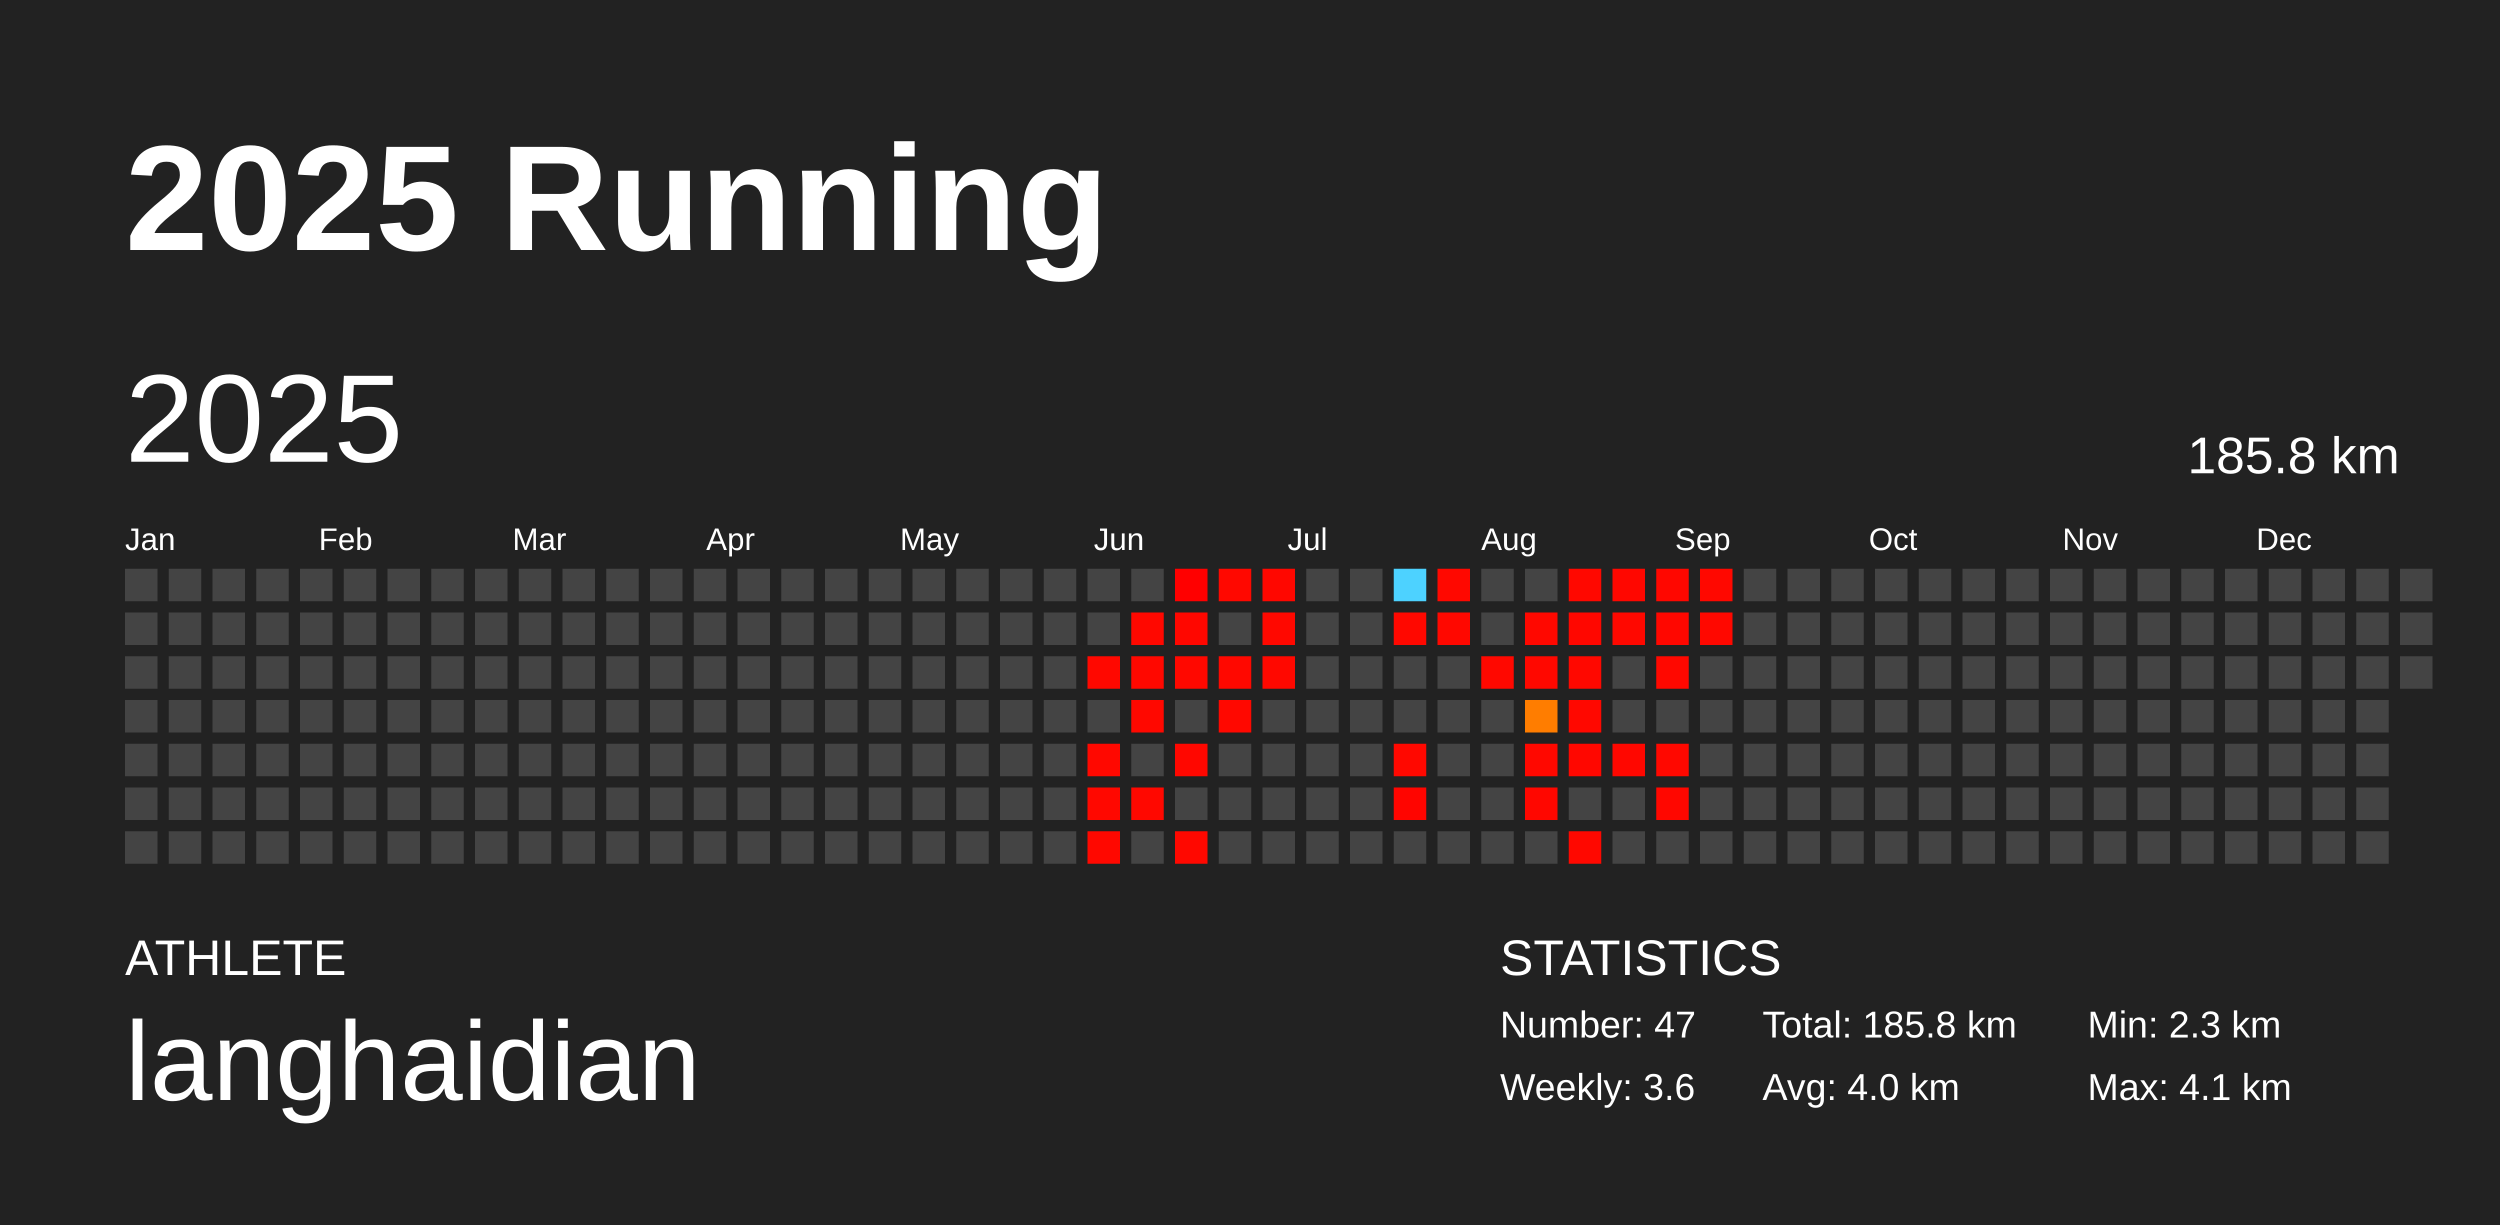
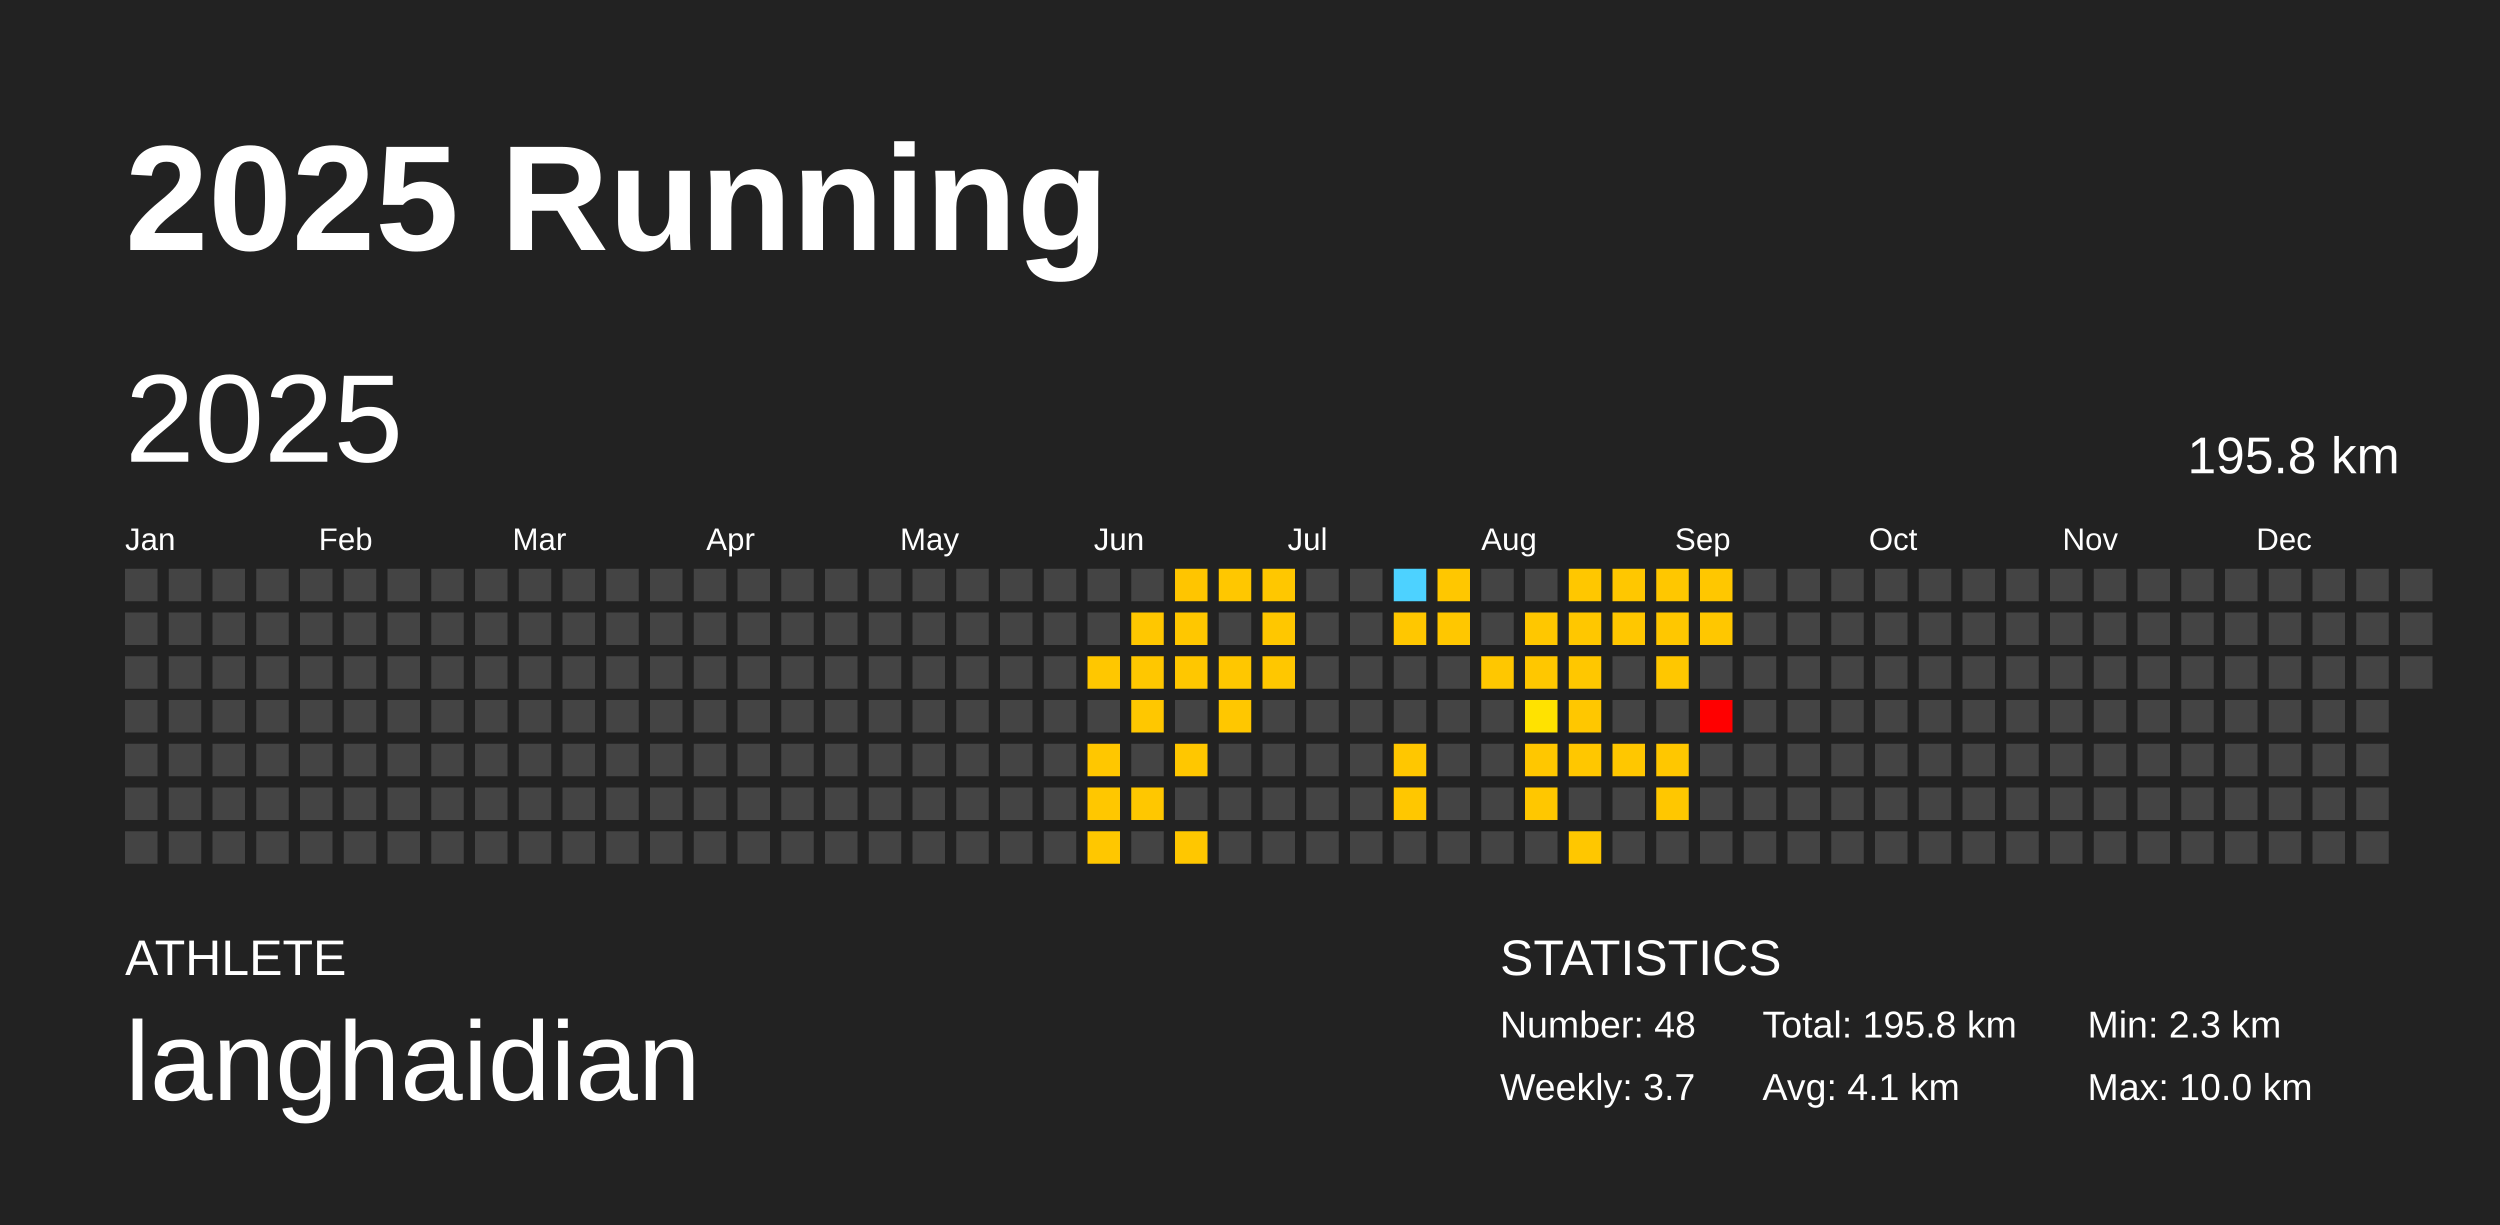
<svg xmlns="http://www.w3.org/2000/svg" baseProfile="full" height="98mm" version="1.1" viewBox="0,0,200,98" width="200mm">
  <defs />
  <rect fill="#222222" height="98" width="200" x="0" y="0" />
  <text fill="#FFFFFF" style="font-size:12px; font-family:Arial; font-weight:bold;" x="10" y="20">2025 Running</text>
  <text fill="#FFFFFF" style="font-size:4px; font-family:Arial" x="10" y="78">ATHLETE</text>
  <text fill="#FFFFFF" style="font-size:9px; font-family:Arial" x="10" y="88">langhaidian</text>
  <text fill="#FFFFFF" style="font-size:4px; font-family:Arial" x="120" y="78">STATISTICS</text>
-   <text fill="#FFFFFF" style="font-size:3px; font-family:Arial" x="120" y="83">Number: 47</text>
-   <text fill="#FFFFFF" style="font-size:3px; font-family:Arial" x="120" y="88">Weekly: 3.6</text>
-   <text fill="#FFFFFF" style="font-size:3px; font-family:Arial" x="141" y="83">Total: 185.8 km</text>
-   <text fill="#FFFFFF" style="font-size:3px; font-family:Arial" x="141" y="88">Avg: 4.0 km</text>
+   <text fill="#FFFFFF" style="font-size:3px; font-family:Arial" x="120" y="83">Number: 48</text>
+   <text fill="#FFFFFF" style="font-size:3px; font-family:Arial" x="120" y="88">Weekly: 3.7</text>
+   <text fill="#FFFFFF" style="font-size:3px; font-family:Arial" x="141" y="83">Total: 195.8 km</text>
+   <text fill="#FFFFFF" style="font-size:3px; font-family:Arial" x="141" y="88">Avg: 4.1 km</text>
  <text fill="#FFFFFF" style="font-size:3px; font-family:Arial" x="167" y="83">Min: 2.3 km</text>
-   <text fill="#FFFFFF" style="font-size:3px; font-family:Arial" x="167" y="88">Max: 4.1 km</text>
+   <text fill="#FFFFFF" style="font-size:3px; font-family:Arial" x="167" y="88">Max: 10.0 km</text>
  <text dominant-baseline="hanging" fill="#FFFFFF" style="font-size:10.0px; font-family:Arial;" x="10" y="30">2025</text>
-   <text dominant-baseline="hanging" fill="#FFFFFF" style="font-size:4.125px; font-family:Arial;" x="175" y="35">185.8 km</text>
+   <text dominant-baseline="hanging" fill="#FFFFFF" style="font-size:4.125px; font-family:Arial;" x="175" y="35">195.8 km</text>
  <text fill="#FFFFFF" style="font-size:2.5px; font-family:Arial" x="10.0" y="44">Jan</text>
  <text fill="#FFFFFF" style="font-size:2.5px; font-family:Arial" x="25.5" y="44">Feb</text>
  <text fill="#FFFFFF" style="font-size:2.5px; font-family:Arial" x="41.0" y="44">Mar</text>
  <text fill="#FFFFFF" style="font-size:2.5px; font-family:Arial" x="56.5" y="44">Apr</text>
  <text fill="#FFFFFF" style="font-size:2.5px; font-family:Arial" x="72.0" y="44">May</text>
  <text fill="#FFFFFF" style="font-size:2.5px; font-family:Arial" x="87.5" y="44">Jun</text>
  <text fill="#FFFFFF" style="font-size:2.5px; font-family:Arial" x="103.0" y="44">Jul</text>
  <text fill="#FFFFFF" style="font-size:2.5px; font-family:Arial" x="118.5" y="44">Aug</text>
  <text fill="#FFFFFF" style="font-size:2.5px; font-family:Arial" x="134.0" y="44">Sep</text>
  <text fill="#FFFFFF" style="font-size:2.5px; font-family:Arial" x="149.5" y="44">Oct</text>
  <text fill="#FFFFFF" style="font-size:2.5px; font-family:Arial" x="165.0" y="44">Nov</text>
  <text fill="#FFFFFF" style="font-size:2.5px; font-family:Arial" x="180.5" y="44">Dec</text>
  <rect fill="#444444" height="2.6" width="2.6" x="10.0" y="45.5" />
  <rect fill="#444444" height="2.6" width="2.6" x="10.0" y="49.0" />
  <rect fill="#444444" height="2.6" width="2.6" x="10.0" y="52.5" />
  <rect fill="#444444" height="2.6" width="2.6" x="10.0" y="56.0" />
  <rect fill="#444444" height="2.6" width="2.6" x="10.0" y="59.5" />
  <rect fill="#444444" height="2.6" width="2.6" x="10.0" y="63.0" />
  <rect fill="#444444" height="2.6" width="2.6" x="10.0" y="66.5" />
  <rect fill="#444444" height="2.6" width="2.6" x="13.5" y="45.5" />
  <rect fill="#444444" height="2.6" width="2.6" x="13.5" y="49.0" />
  <rect fill="#444444" height="2.6" width="2.6" x="13.5" y="52.5" />
  <rect fill="#444444" height="2.6" width="2.6" x="13.5" y="56.0" />
  <rect fill="#444444" height="2.6" width="2.6" x="13.5" y="59.5" />
  <rect fill="#444444" height="2.6" width="2.6" x="13.5" y="63.0" />
  <rect fill="#444444" height="2.6" width="2.6" x="13.5" y="66.5" />
  <rect fill="#444444" height="2.6" width="2.6" x="17.0" y="45.5" />
  <rect fill="#444444" height="2.6" width="2.6" x="17.0" y="49.0" />
  <rect fill="#444444" height="2.6" width="2.6" x="17.0" y="52.5" />
  <rect fill="#444444" height="2.6" width="2.6" x="17.0" y="56.0" />
  <rect fill="#444444" height="2.6" width="2.6" x="17.0" y="59.5" />
  <rect fill="#444444" height="2.6" width="2.6" x="17.0" y="63.0" />
  <rect fill="#444444" height="2.6" width="2.6" x="17.0" y="66.5" />
  <rect fill="#444444" height="2.6" width="2.6" x="20.5" y="45.5" />
  <rect fill="#444444" height="2.6" width="2.6" x="20.5" y="49.0" />
  <rect fill="#444444" height="2.6" width="2.6" x="20.5" y="52.5" />
  <rect fill="#444444" height="2.6" width="2.6" x="20.5" y="56.0" />
  <rect fill="#444444" height="2.6" width="2.6" x="20.5" y="59.5" />
  <rect fill="#444444" height="2.6" width="2.6" x="20.5" y="63.0" />
  <rect fill="#444444" height="2.6" width="2.6" x="20.5" y="66.5" />
  <rect fill="#444444" height="2.6" width="2.6" x="24.0" y="45.5" />
  <rect fill="#444444" height="2.6" width="2.6" x="24.0" y="49.0" />
  <rect fill="#444444" height="2.6" width="2.6" x="24.0" y="52.5" />
  <rect fill="#444444" height="2.6" width="2.6" x="24.0" y="56.0" />
  <rect fill="#444444" height="2.6" width="2.6" x="24.0" y="59.5" />
  <rect fill="#444444" height="2.6" width="2.6" x="24.0" y="63.0" />
  <rect fill="#444444" height="2.6" width="2.6" x="24.0" y="66.5" />
  <rect fill="#444444" height="2.6" width="2.6" x="27.5" y="45.5" />
  <rect fill="#444444" height="2.6" width="2.6" x="27.5" y="49.0" />
  <rect fill="#444444" height="2.6" width="2.6" x="27.5" y="52.5" />
  <rect fill="#444444" height="2.6" width="2.6" x="27.5" y="56.0" />
  <rect fill="#444444" height="2.6" width="2.6" x="27.5" y="59.5" />
  <rect fill="#444444" height="2.6" width="2.6" x="27.5" y="63.0" />
  <rect fill="#444444" height="2.6" width="2.6" x="27.5" y="66.5" />
  <rect fill="#444444" height="2.6" width="2.6" x="31.0" y="45.5" />
  <rect fill="#444444" height="2.6" width="2.6" x="31.0" y="49.0" />
  <rect fill="#444444" height="2.6" width="2.6" x="31.0" y="52.5" />
  <rect fill="#444444" height="2.6" width="2.6" x="31.0" y="56.0" />
  <rect fill="#444444" height="2.6" width="2.6" x="31.0" y="59.5" />
  <rect fill="#444444" height="2.6" width="2.6" x="31.0" y="63.0" />
  <rect fill="#444444" height="2.6" width="2.6" x="31.0" y="66.5" />
  <rect fill="#444444" height="2.6" width="2.6" x="34.5" y="45.5" />
  <rect fill="#444444" height="2.6" width="2.6" x="34.5" y="49.0" />
  <rect fill="#444444" height="2.6" width="2.6" x="34.5" y="52.5" />
  <rect fill="#444444" height="2.6" width="2.6" x="34.5" y="56.0" />
  <rect fill="#444444" height="2.6" width="2.6" x="34.5" y="59.5" />
  <rect fill="#444444" height="2.6" width="2.6" x="34.5" y="63.0" />
  <rect fill="#444444" height="2.6" width="2.6" x="34.5" y="66.5" />
  <rect fill="#444444" height="2.6" width="2.6" x="38.0" y="45.5" />
  <rect fill="#444444" height="2.6" width="2.6" x="38.0" y="49.0" />
  <rect fill="#444444" height="2.6" width="2.6" x="38.0" y="52.5" />
  <rect fill="#444444" height="2.6" width="2.6" x="38.0" y="56.0" />
  <rect fill="#444444" height="2.6" width="2.6" x="38.0" y="59.5" />
  <rect fill="#444444" height="2.6" width="2.6" x="38.0" y="63.0" />
  <rect fill="#444444" height="2.6" width="2.6" x="38.0" y="66.5" />
  <rect fill="#444444" height="2.6" width="2.6" x="41.5" y="45.5" />
  <rect fill="#444444" height="2.6" width="2.6" x="41.5" y="49.0" />
  <rect fill="#444444" height="2.6" width="2.6" x="41.5" y="52.5" />
  <rect fill="#444444" height="2.6" width="2.6" x="41.5" y="56.0" />
  <rect fill="#444444" height="2.6" width="2.6" x="41.5" y="59.5" />
  <rect fill="#444444" height="2.6" width="2.6" x="41.5" y="63.0" />
  <rect fill="#444444" height="2.6" width="2.6" x="41.5" y="66.5" />
  <rect fill="#444444" height="2.6" width="2.6" x="45.0" y="45.5" />
  <rect fill="#444444" height="2.6" width="2.6" x="45.0" y="49.0" />
  <rect fill="#444444" height="2.6" width="2.6" x="45.0" y="52.5" />
  <rect fill="#444444" height="2.6" width="2.6" x="45.0" y="56.0" />
  <rect fill="#444444" height="2.6" width="2.6" x="45.0" y="59.5" />
  <rect fill="#444444" height="2.6" width="2.6" x="45.0" y="63.0" />
  <rect fill="#444444" height="2.6" width="2.6" x="45.0" y="66.5" />
  <rect fill="#444444" height="2.6" width="2.6" x="48.5" y="45.5" />
  <rect fill="#444444" height="2.6" width="2.6" x="48.5" y="49.0" />
  <rect fill="#444444" height="2.6" width="2.6" x="48.5" y="52.5" />
  <rect fill="#444444" height="2.6" width="2.6" x="48.5" y="56.0" />
  <rect fill="#444444" height="2.6" width="2.6" x="48.5" y="59.5" />
  <rect fill="#444444" height="2.6" width="2.6" x="48.5" y="63.0" />
  <rect fill="#444444" height="2.6" width="2.6" x="48.5" y="66.5" />
  <rect fill="#444444" height="2.6" width="2.6" x="52.0" y="45.5" />
  <rect fill="#444444" height="2.6" width="2.6" x="52.0" y="49.0" />
  <rect fill="#444444" height="2.6" width="2.6" x="52.0" y="52.5" />
  <rect fill="#444444" height="2.6" width="2.6" x="52.0" y="56.0" />
  <rect fill="#444444" height="2.6" width="2.6" x="52.0" y="59.5" />
  <rect fill="#444444" height="2.6" width="2.6" x="52.0" y="63.0" />
  <rect fill="#444444" height="2.6" width="2.6" x="52.0" y="66.5" />
  <rect fill="#444444" height="2.6" width="2.6" x="55.5" y="45.5" />
  <rect fill="#444444" height="2.6" width="2.6" x="55.5" y="49.0" />
  <rect fill="#444444" height="2.6" width="2.6" x="55.5" y="52.5" />
  <rect fill="#444444" height="2.6" width="2.6" x="55.5" y="56.0" />
  <rect fill="#444444" height="2.6" width="2.6" x="55.5" y="59.5" />
  <rect fill="#444444" height="2.6" width="2.6" x="55.5" y="63.0" />
  <rect fill="#444444" height="2.6" width="2.6" x="55.5" y="66.5" />
  <rect fill="#444444" height="2.6" width="2.6" x="59.0" y="45.5" />
  <rect fill="#444444" height="2.6" width="2.6" x="59.0" y="49.0" />
  <rect fill="#444444" height="2.6" width="2.6" x="59.0" y="52.5" />
  <rect fill="#444444" height="2.6" width="2.6" x="59.0" y="56.0" />
  <rect fill="#444444" height="2.6" width="2.6" x="59.0" y="59.5" />
  <rect fill="#444444" height="2.6" width="2.6" x="59.0" y="63.0" />
  <rect fill="#444444" height="2.6" width="2.6" x="59.0" y="66.5" />
  <rect fill="#444444" height="2.6" width="2.6" x="62.5" y="45.5" />
  <rect fill="#444444" height="2.6" width="2.6" x="62.5" y="49.0" />
  <rect fill="#444444" height="2.6" width="2.6" x="62.5" y="52.5" />
  <rect fill="#444444" height="2.6" width="2.6" x="62.5" y="56.0" />
  <rect fill="#444444" height="2.6" width="2.6" x="62.5" y="59.5" />
  <rect fill="#444444" height="2.6" width="2.6" x="62.5" y="63.0" />
  <rect fill="#444444" height="2.6" width="2.6" x="62.5" y="66.5" />
  <rect fill="#444444" height="2.6" width="2.6" x="66.0" y="45.5" />
  <rect fill="#444444" height="2.6" width="2.6" x="66.0" y="49.0" />
  <rect fill="#444444" height="2.6" width="2.6" x="66.0" y="52.5" />
  <rect fill="#444444" height="2.6" width="2.6" x="66.0" y="56.0" />
  <rect fill="#444444" height="2.6" width="2.6" x="66.0" y="59.5" />
  <rect fill="#444444" height="2.6" width="2.6" x="66.0" y="63.0" />
  <rect fill="#444444" height="2.6" width="2.6" x="66.0" y="66.5" />
  <rect fill="#444444" height="2.6" width="2.6" x="69.5" y="45.5" />
  <rect fill="#444444" height="2.6" width="2.6" x="69.5" y="49.0" />
  <rect fill="#444444" height="2.6" width="2.6" x="69.5" y="52.5" />
  <rect fill="#444444" height="2.6" width="2.6" x="69.5" y="56.0" />
  <rect fill="#444444" height="2.6" width="2.6" x="69.5" y="59.5" />
  <rect fill="#444444" height="2.6" width="2.6" x="69.5" y="63.0" />
  <rect fill="#444444" height="2.6" width="2.6" x="69.5" y="66.5" />
  <rect fill="#444444" height="2.6" width="2.6" x="73.0" y="45.5" />
  <rect fill="#444444" height="2.6" width="2.6" x="73.0" y="49.0" />
  <rect fill="#444444" height="2.6" width="2.6" x="73.0" y="52.5" />
  <rect fill="#444444" height="2.6" width="2.6" x="73.0" y="56.0" />
  <rect fill="#444444" height="2.6" width="2.6" x="73.0" y="59.5" />
  <rect fill="#444444" height="2.6" width="2.6" x="73.0" y="63.0" />
  <rect fill="#444444" height="2.6" width="2.6" x="73.0" y="66.5" />
  <rect fill="#444444" height="2.6" width="2.6" x="76.5" y="45.5" />
  <rect fill="#444444" height="2.6" width="2.6" x="76.5" y="49.0" />
  <rect fill="#444444" height="2.6" width="2.6" x="76.5" y="52.5" />
  <rect fill="#444444" height="2.6" width="2.6" x="76.5" y="56.0" />
  <rect fill="#444444" height="2.6" width="2.6" x="76.5" y="59.5" />
  <rect fill="#444444" height="2.6" width="2.6" x="76.5" y="63.0" />
  <rect fill="#444444" height="2.6" width="2.6" x="76.5" y="66.5" />
  <rect fill="#444444" height="2.6" width="2.6" x="80.0" y="45.5" />
  <rect fill="#444444" height="2.6" width="2.6" x="80.0" y="49.0" />
  <rect fill="#444444" height="2.6" width="2.6" x="80.0" y="52.5" />
  <rect fill="#444444" height="2.6" width="2.6" x="80.0" y="56.0" />
  <rect fill="#444444" height="2.6" width="2.6" x="80.0" y="59.5" />
  <rect fill="#444444" height="2.6" width="2.6" x="80.0" y="63.0" />
  <rect fill="#444444" height="2.6" width="2.6" x="80.0" y="66.5" />
  <rect fill="#444444" height="2.6" width="2.6" x="83.5" y="45.5" />
  <rect fill="#444444" height="2.6" width="2.6" x="83.5" y="49.0" />
  <rect fill="#444444" height="2.6" width="2.6" x="83.5" y="52.5" />
  <rect fill="#444444" height="2.6" width="2.6" x="83.5" y="56.0" />
  <rect fill="#444444" height="2.6" width="2.6" x="83.5" y="59.5" />
  <rect fill="#444444" height="2.6" width="2.6" x="83.5" y="63.0" />
  <rect fill="#444444" height="2.6" width="2.6" x="83.5" y="66.5" />
  <rect fill="#444444" height="2.6" width="2.6" x="87.0" y="45.5" />
  <rect fill="#444444" height="2.6" width="2.6" x="87.0" y="49.0" />
-   <rect fill="#ff0800" height="2.6" width="2.6" x="87.0" y="52.5" />
+   <rect fill="#ffc700" height="2.6" width="2.6" x="87.0" y="52.5" />
  <rect fill="#444444" height="2.6" width="2.6" x="87.0" y="56.0" />
-   <rect fill="#ff0800" height="2.6" width="2.6" x="87.0" y="59.5" />
-   <rect fill="#ff0800" height="2.6" width="2.6" x="87.0" y="63.0" />
-   <rect fill="#ff0800" height="2.6" width="2.6" x="87.0" y="66.5" />
+   <rect fill="#ffc700" height="2.6" width="2.6" x="87.0" y="59.5" />
+   <rect fill="#ffc700" height="2.6" width="2.6" x="87.0" y="63.0" />
+   <rect fill="#ffc700" height="2.6" width="2.6" x="87.0" y="66.5" />
  <rect fill="#444444" height="2.6" width="2.6" x="90.5" y="45.5" />
-   <rect fill="#ff0800" height="2.6" width="2.6" x="90.5" y="49.0" />
-   <rect fill="#ff0800" height="2.6" width="2.6" x="90.5" y="52.5" />
-   <rect fill="#ff0800" height="2.6" width="2.6" x="90.5" y="56.0" />
+   <rect fill="#ffc700" height="2.6" width="2.6" x="90.5" y="49.0" />
+   <rect fill="#ffc700" height="2.6" width="2.6" x="90.5" y="52.5" />
+   <rect fill="#ffc700" height="2.6" width="2.6" x="90.5" y="56.0" />
  <rect fill="#444444" height="2.6" width="2.6" x="90.5" y="59.5" />
-   <rect fill="#ff0800" height="2.6" width="2.6" x="90.5" y="63.0" />
+   <rect fill="#ffc700" height="2.6" width="2.6" x="90.5" y="63.0" />
  <rect fill="#444444" height="2.6" width="2.6" x="90.5" y="66.5" />
-   <rect fill="#ff0000" height="2.6" width="2.6" x="94.0" y="45.5" />
-   <rect fill="#ff0700" height="2.6" width="2.6" x="94.0" y="49.0" />
-   <rect fill="#ff0800" height="2.6" width="2.6" x="94.0" y="52.5" />
+   <rect fill="#ffc500" height="2.6" width="2.6" x="94.0" y="45.5" />
+   <rect fill="#ffc700" height="2.6" width="2.6" x="94.0" y="49.0" />
+   <rect fill="#ffc700" height="2.6" width="2.6" x="94.0" y="52.5" />
  <rect fill="#444444" height="2.6" width="2.6" x="94.0" y="56.0" />
-   <rect fill="#ff0700" height="2.6" width="2.6" x="94.0" y="59.5" />
+   <rect fill="#ffc700" height="2.6" width="2.6" x="94.0" y="59.5" />
  <rect fill="#444444" height="2.6" width="2.6" x="94.0" y="63.0" />
-   <rect fill="#ff0800" height="2.6" width="2.6" x="94.0" y="66.5" />
-   <rect fill="#ff0800" height="2.6" width="2.6" x="97.5" y="45.5" />
+   <rect fill="#ffc700" height="2.6" width="2.6" x="94.0" y="66.5" />
+   <rect fill="#ffc700" height="2.6" width="2.6" x="97.5" y="45.5" />
  <rect fill="#444444" height="2.6" width="2.6" x="97.5" y="49.0" />
-   <rect fill="#ff0800" height="2.6" width="2.6" x="97.5" y="52.5" />
-   <rect fill="#ff0800" height="2.6" width="2.6" x="97.5" y="56.0" />
+   <rect fill="#ffc700" height="2.6" width="2.6" x="97.5" y="52.5" />
+   <rect fill="#ffc700" height="2.6" width="2.6" x="97.5" y="56.0" />
  <rect fill="#444444" height="2.6" width="2.6" x="97.5" y="59.5" />
  <rect fill="#444444" height="2.6" width="2.6" x="97.5" y="63.0" />
  <rect fill="#444444" height="2.6" width="2.6" x="97.5" y="66.5" />
-   <rect fill="#ff0700" height="2.6" width="2.6" x="101.0" y="45.5" />
-   <rect fill="#ff0800" height="2.6" width="2.6" x="101.0" y="49.0" />
-   <rect fill="#ff0800" height="2.6" width="2.6" x="101.0" y="52.5" />
+   <rect fill="#ffc700" height="2.6" width="2.6" x="101.0" y="45.5" />
+   <rect fill="#ffc700" height="2.6" width="2.6" x="101.0" y="49.0" />
+   <rect fill="#ffc700" height="2.6" width="2.6" x="101.0" y="52.5" />
  <rect fill="#444444" height="2.6" width="2.6" x="101.0" y="56.0" />
  <rect fill="#444444" height="2.6" width="2.6" x="101.0" y="59.5" />
  <rect fill="#444444" height="2.6" width="2.6" x="101.0" y="63.0" />
  <rect fill="#444444" height="2.6" width="2.6" x="101.0" y="66.5" />
  <rect fill="#444444" height="2.6" width="2.6" x="104.5" y="45.5" />
  <rect fill="#444444" height="2.6" width="2.6" x="104.5" y="49.0" />
  <rect fill="#444444" height="2.6" width="2.6" x="104.5" y="52.5" />
  <rect fill="#444444" height="2.6" width="2.6" x="104.5" y="56.0" />
  <rect fill="#444444" height="2.6" width="2.6" x="104.5" y="59.5" />
  <rect fill="#444444" height="2.6" width="2.6" x="104.5" y="63.0" />
  <rect fill="#444444" height="2.6" width="2.6" x="104.5" y="66.5" />
  <rect fill="#444444" height="2.6" width="2.6" x="108.0" y="45.5" />
  <rect fill="#444444" height="2.6" width="2.6" x="108.0" y="49.0" />
  <rect fill="#444444" height="2.6" width="2.6" x="108.0" y="52.5" />
  <rect fill="#444444" height="2.6" width="2.6" x="108.0" y="56.0" />
  <rect fill="#444444" height="2.6" width="2.6" x="108.0" y="59.5" />
  <rect fill="#444444" height="2.6" width="2.6" x="108.0" y="63.0" />
  <rect fill="#444444" height="2.6" width="2.6" x="108.0" y="66.5" />
  <rect fill="#4dd2ff" height="2.6" width="2.6" x="111.5" y="45.5" />
-   <rect fill="#ff0800" height="2.6" width="2.6" x="111.5" y="49.0" />
+   <rect fill="#ffc700" height="2.6" width="2.6" x="111.5" y="49.0" />
  <rect fill="#444444" height="2.6" width="2.6" x="111.5" y="52.5" />
  <rect fill="#444444" height="2.6" width="2.6" x="111.5" y="56.0" />
-   <rect fill="#ff0800" height="2.6" width="2.6" x="111.5" y="59.5" />
-   <rect fill="#ff0500" height="2.6" width="2.6" x="111.5" y="63.0" />
+   <rect fill="#ffc700" height="2.6" width="2.6" x="111.5" y="59.5" />
+   <rect fill="#ffc700" height="2.6" width="2.6" x="111.5" y="63.0" />
  <rect fill="#444444" height="2.6" width="2.6" x="111.5" y="66.5" />
-   <rect fill="#ff0800" height="2.6" width="2.6" x="115.0" y="45.5" />
-   <rect fill="#ff0800" height="2.6" width="2.6" x="115.0" y="49.0" />
+   <rect fill="#ffc700" height="2.6" width="2.6" x="115.0" y="45.5" />
+   <rect fill="#ffc700" height="2.6" width="2.6" x="115.0" y="49.0" />
  <rect fill="#444444" height="2.6" width="2.6" x="115.0" y="52.5" />
  <rect fill="#444444" height="2.6" width="2.6" x="115.0" y="56.0" />
  <rect fill="#444444" height="2.6" width="2.6" x="115.0" y="59.5" />
  <rect fill="#444444" height="2.6" width="2.6" x="115.0" y="63.0" />
  <rect fill="#444444" height="2.6" width="2.6" x="115.0" y="66.5" />
  <rect fill="#444444" height="2.6" width="2.6" x="118.5" y="45.5" />
  <rect fill="#444444" height="2.6" width="2.6" x="118.5" y="49.0" />
-   <rect fill="#ff0800" height="2.6" width="2.6" x="118.5" y="52.5" />
+   <rect fill="#ffc700" height="2.6" width="2.6" x="118.5" y="52.5" />
  <rect fill="#444444" height="2.6" width="2.6" x="118.5" y="56.0" />
  <rect fill="#444444" height="2.6" width="2.6" x="118.5" y="59.5" />
  <rect fill="#444444" height="2.6" width="2.6" x="118.5" y="63.0" />
  <rect fill="#444444" height="2.6" width="2.6" x="118.5" y="66.5" />
  <rect fill="#444444" height="2.6" width="2.6" x="122.0" y="45.5" />
-   <rect fill="#ff0800" height="2.6" width="2.6" x="122.0" y="49.0" />
-   <rect fill="#ff0800" height="2.6" width="2.6" x="122.0" y="52.5" />
-   <rect fill="#ff7d00" height="2.6" width="2.6" x="122.0" y="56.0" />
-   <rect fill="#ff0800" height="2.6" width="2.6" x="122.0" y="59.5" />
-   <rect fill="#ff0700" height="2.6" width="2.6" x="122.0" y="63.0" />
+   <rect fill="#ffc700" height="2.6" width="2.6" x="122.0" y="49.0" />
+   <rect fill="#ffc700" height="2.6" width="2.6" x="122.0" y="52.5" />
+   <rect fill="#ffe200" height="2.6" width="2.6" x="122.0" y="56.0" />
+   <rect fill="#ffc700" height="2.6" width="2.6" x="122.0" y="59.5" />
+   <rect fill="#ffc700" height="2.6" width="2.6" x="122.0" y="63.0" />
  <rect fill="#444444" height="2.6" width="2.6" x="122.0" y="66.5" />
-   <rect fill="#ff0800" height="2.6" width="2.6" x="125.5" y="45.5" />
-   <rect fill="#ff0700" height="2.6" width="2.6" x="125.5" y="49.0" />
-   <rect fill="#ff0800" height="2.6" width="2.6" x="125.5" y="52.5" />
-   <rect fill="#ff0800" height="2.6" width="2.6" x="125.5" y="56.0" />
-   <rect fill="#ff0700" height="2.6" width="2.6" x="125.5" y="59.5" />
+   <rect fill="#ffc700" height="2.6" width="2.6" x="125.5" y="45.5" />
+   <rect fill="#ffc700" height="2.6" width="2.6" x="125.5" y="49.0" />
+   <rect fill="#ffc700" height="2.6" width="2.6" x="125.5" y="52.5" />
+   <rect fill="#ffc700" height="2.6" width="2.6" x="125.5" y="56.0" />
+   <rect fill="#ffc700" height="2.6" width="2.6" x="125.5" y="59.5" />
  <rect fill="#444444" height="2.6" width="2.6" x="125.5" y="63.0" />
-   <rect fill="#ff0800" height="2.6" width="2.6" x="125.5" y="66.5" />
-   <rect fill="#ff0700" height="2.6" width="2.6" x="129.0" y="45.5" />
-   <rect fill="#ff0800" height="2.6" width="2.6" x="129.0" y="49.0" />
+   <rect fill="#ffc700" height="2.6" width="2.6" x="125.5" y="66.5" />
+   <rect fill="#ffc700" height="2.6" width="2.6" x="129.0" y="45.5" />
+   <rect fill="#ffc700" height="2.6" width="2.6" x="129.0" y="49.0" />
  <rect fill="#444444" height="2.6" width="2.6" x="129.0" y="52.5" />
  <rect fill="#444444" height="2.6" width="2.6" x="129.0" y="56.0" />
-   <rect fill="#ff0700" height="2.6" width="2.6" x="129.0" y="59.5" />
+   <rect fill="#ffc700" height="2.6" width="2.6" x="129.0" y="59.5" />
  <rect fill="#444444" height="2.6" width="2.6" x="129.0" y="63.0" />
  <rect fill="#444444" height="2.6" width="2.6" x="129.0" y="66.5" />
-   <rect fill="#ff0700" height="2.6" width="2.6" x="132.5" y="45.5" />
-   <rect fill="#ff0700" height="2.6" width="2.6" x="132.5" y="49.0" />
-   <rect fill="#ff0800" height="2.6" width="2.6" x="132.5" y="52.5" />
+   <rect fill="#ffc700" height="2.6" width="2.6" x="132.5" y="45.5" />
+   <rect fill="#ffc700" height="2.6" width="2.6" x="132.5" y="49.0" />
+   <rect fill="#ffc700" height="2.6" width="2.6" x="132.5" y="52.5" />
  <rect fill="#444444" height="2.6" width="2.6" x="132.5" y="56.0" />
-   <rect fill="#ff0800" height="2.6" width="2.6" x="132.5" y="59.5" />
-   <rect fill="#ff0700" height="2.6" width="2.6" x="132.5" y="63.0" />
+   <rect fill="#ffc700" height="2.6" width="2.6" x="132.5" y="59.5" />
+   <rect fill="#ffc700" height="2.6" width="2.6" x="132.5" y="63.0" />
  <rect fill="#444444" height="2.6" width="2.6" x="132.5" y="66.5" />
-   <rect fill="#ff0800" height="2.6" width="2.6" x="136.0" y="45.5" />
-   <rect fill="#ff0800" height="2.6" width="2.6" x="136.0" y="49.0" />
+   <rect fill="#ffc700" height="2.6" width="2.6" x="136.0" y="45.5" />
+   <rect fill="#ffc700" height="2.6" width="2.6" x="136.0" y="49.0" />
  <rect fill="#444444" height="2.6" width="2.6" x="136.0" y="52.5" />
-   <rect fill="#444444" height="2.6" width="2.6" x="136.0" y="56.0" />
+   <rect fill="red" height="2.6" width="2.6" x="136.0" y="56.0" />
  <rect fill="#444444" height="2.6" width="2.6" x="136.0" y="59.5" />
  <rect fill="#444444" height="2.6" width="2.6" x="136.0" y="63.0" />
  <rect fill="#444444" height="2.6" width="2.6" x="136.0" y="66.5" />
  <rect fill="#444444" height="2.6" width="2.6" x="139.5" y="45.5" />
  <rect fill="#444444" height="2.6" width="2.6" x="139.5" y="49.0" />
  <rect fill="#444444" height="2.6" width="2.6" x="139.5" y="52.5" />
  <rect fill="#444444" height="2.6" width="2.6" x="139.5" y="56.0" />
  <rect fill="#444444" height="2.6" width="2.6" x="139.5" y="59.5" />
  <rect fill="#444444" height="2.6" width="2.6" x="139.5" y="63.0" />
  <rect fill="#444444" height="2.6" width="2.6" x="139.5" y="66.5" />
  <rect fill="#444444" height="2.6" width="2.6" x="143.0" y="45.5" />
  <rect fill="#444444" height="2.6" width="2.6" x="143.0" y="49.0" />
  <rect fill="#444444" height="2.6" width="2.6" x="143.0" y="52.5" />
  <rect fill="#444444" height="2.6" width="2.6" x="143.0" y="56.0" />
  <rect fill="#444444" height="2.6" width="2.6" x="143.0" y="59.5" />
  <rect fill="#444444" height="2.6" width="2.6" x="143.0" y="63.0" />
  <rect fill="#444444" height="2.6" width="2.6" x="143.0" y="66.5" />
  <rect fill="#444444" height="2.6" width="2.6" x="146.5" y="45.5" />
  <rect fill="#444444" height="2.6" width="2.6" x="146.5" y="49.0" />
  <rect fill="#444444" height="2.6" width="2.6" x="146.5" y="52.5" />
  <rect fill="#444444" height="2.6" width="2.6" x="146.5" y="56.0" />
  <rect fill="#444444" height="2.6" width="2.6" x="146.5" y="59.5" />
  <rect fill="#444444" height="2.6" width="2.6" x="146.5" y="63.0" />
  <rect fill="#444444" height="2.6" width="2.6" x="146.5" y="66.5" />
  <rect fill="#444444" height="2.6" width="2.6" x="150.0" y="45.5" />
  <rect fill="#444444" height="2.6" width="2.6" x="150.0" y="49.0" />
  <rect fill="#444444" height="2.6" width="2.6" x="150.0" y="52.5" />
  <rect fill="#444444" height="2.6" width="2.6" x="150.0" y="56.0" />
  <rect fill="#444444" height="2.6" width="2.6" x="150.0" y="59.5" />
  <rect fill="#444444" height="2.6" width="2.6" x="150.0" y="63.0" />
  <rect fill="#444444" height="2.6" width="2.6" x="150.0" y="66.5" />
  <rect fill="#444444" height="2.6" width="2.6" x="153.5" y="45.5" />
  <rect fill="#444444" height="2.6" width="2.6" x="153.5" y="49.0" />
  <rect fill="#444444" height="2.6" width="2.6" x="153.5" y="52.5" />
  <rect fill="#444444" height="2.6" width="2.6" x="153.5" y="56.0" />
  <rect fill="#444444" height="2.6" width="2.6" x="153.5" y="59.5" />
  <rect fill="#444444" height="2.6" width="2.6" x="153.5" y="63.0" />
  <rect fill="#444444" height="2.6" width="2.6" x="153.5" y="66.5" />
  <rect fill="#444444" height="2.6" width="2.6" x="157.0" y="45.5" />
  <rect fill="#444444" height="2.6" width="2.6" x="157.0" y="49.0" />
  <rect fill="#444444" height="2.6" width="2.6" x="157.0" y="52.5" />
  <rect fill="#444444" height="2.6" width="2.6" x="157.0" y="56.0" />
  <rect fill="#444444" height="2.6" width="2.6" x="157.0" y="59.5" />
  <rect fill="#444444" height="2.6" width="2.6" x="157.0" y="63.0" />
  <rect fill="#444444" height="2.6" width="2.6" x="157.0" y="66.5" />
  <rect fill="#444444" height="2.6" width="2.6" x="160.5" y="45.5" />
  <rect fill="#444444" height="2.6" width="2.6" x="160.5" y="49.0" />
  <rect fill="#444444" height="2.6" width="2.6" x="160.5" y="52.5" />
  <rect fill="#444444" height="2.6" width="2.6" x="160.5" y="56.0" />
  <rect fill="#444444" height="2.6" width="2.6" x="160.5" y="59.5" />
  <rect fill="#444444" height="2.6" width="2.6" x="160.5" y="63.0" />
  <rect fill="#444444" height="2.6" width="2.6" x="160.5" y="66.5" />
  <rect fill="#444444" height="2.6" width="2.6" x="164.0" y="45.5" />
  <rect fill="#444444" height="2.6" width="2.6" x="164.0" y="49.0" />
  <rect fill="#444444" height="2.6" width="2.6" x="164.0" y="52.5" />
  <rect fill="#444444" height="2.6" width="2.6" x="164.0" y="56.0" />
  <rect fill="#444444" height="2.6" width="2.6" x="164.0" y="59.5" />
  <rect fill="#444444" height="2.6" width="2.6" x="164.0" y="63.0" />
  <rect fill="#444444" height="2.6" width="2.6" x="164.0" y="66.5" />
  <rect fill="#444444" height="2.6" width="2.6" x="167.5" y="45.5" />
  <rect fill="#444444" height="2.6" width="2.6" x="167.5" y="49.0" />
  <rect fill="#444444" height="2.6" width="2.6" x="167.5" y="52.5" />
  <rect fill="#444444" height="2.6" width="2.6" x="167.5" y="56.0" />
  <rect fill="#444444" height="2.6" width="2.6" x="167.5" y="59.5" />
  <rect fill="#444444" height="2.6" width="2.6" x="167.5" y="63.0" />
  <rect fill="#444444" height="2.6" width="2.6" x="167.5" y="66.5" />
  <rect fill="#444444" height="2.6" width="2.6" x="171.0" y="45.5" />
  <rect fill="#444444" height="2.6" width="2.6" x="171.0" y="49.0" />
  <rect fill="#444444" height="2.6" width="2.6" x="171.0" y="52.5" />
  <rect fill="#444444" height="2.6" width="2.6" x="171.0" y="56.0" />
  <rect fill="#444444" height="2.6" width="2.6" x="171.0" y="59.5" />
  <rect fill="#444444" height="2.6" width="2.6" x="171.0" y="63.0" />
  <rect fill="#444444" height="2.6" width="2.6" x="171.0" y="66.5" />
  <rect fill="#444444" height="2.6" width="2.6" x="174.5" y="45.5" />
  <rect fill="#444444" height="2.6" width="2.6" x="174.5" y="49.0" />
  <rect fill="#444444" height="2.6" width="2.6" x="174.5" y="52.5" />
  <rect fill="#444444" height="2.6" width="2.6" x="174.5" y="56.0" />
  <rect fill="#444444" height="2.6" width="2.6" x="174.5" y="59.5" />
  <rect fill="#444444" height="2.6" width="2.6" x="174.5" y="63.0" />
  <rect fill="#444444" height="2.6" width="2.6" x="174.5" y="66.5" />
  <rect fill="#444444" height="2.6" width="2.6" x="178.0" y="45.5" />
  <rect fill="#444444" height="2.6" width="2.6" x="178.0" y="49.0" />
  <rect fill="#444444" height="2.6" width="2.6" x="178.0" y="52.5" />
  <rect fill="#444444" height="2.6" width="2.6" x="178.0" y="56.0" />
  <rect fill="#444444" height="2.6" width="2.6" x="178.0" y="59.5" />
  <rect fill="#444444" height="2.6" width="2.6" x="178.0" y="63.0" />
  <rect fill="#444444" height="2.6" width="2.6" x="178.0" y="66.5" />
  <rect fill="#444444" height="2.6" width="2.6" x="181.5" y="45.5" />
  <rect fill="#444444" height="2.6" width="2.6" x="181.5" y="49.0" />
  <rect fill="#444444" height="2.6" width="2.6" x="181.5" y="52.5" />
  <rect fill="#444444" height="2.6" width="2.6" x="181.5" y="56.0" />
  <rect fill="#444444" height="2.6" width="2.6" x="181.5" y="59.5" />
  <rect fill="#444444" height="2.6" width="2.6" x="181.5" y="63.0" />
  <rect fill="#444444" height="2.6" width="2.6" x="181.5" y="66.5" />
  <rect fill="#444444" height="2.6" width="2.6" x="185.0" y="45.5" />
  <rect fill="#444444" height="2.6" width="2.6" x="185.0" y="49.0" />
  <rect fill="#444444" height="2.6" width="2.6" x="185.0" y="52.5" />
  <rect fill="#444444" height="2.6" width="2.6" x="185.0" y="56.0" />
  <rect fill="#444444" height="2.6" width="2.6" x="185.0" y="59.5" />
  <rect fill="#444444" height="2.6" width="2.6" x="185.0" y="63.0" />
  <rect fill="#444444" height="2.6" width="2.6" x="185.0" y="66.5" />
  <rect fill="#444444" height="2.6" width="2.6" x="188.5" y="45.5" />
  <rect fill="#444444" height="2.6" width="2.6" x="188.5" y="49.0" />
  <rect fill="#444444" height="2.6" width="2.6" x="188.5" y="52.5" />
  <rect fill="#444444" height="2.6" width="2.6" x="188.5" y="56.0" />
  <rect fill="#444444" height="2.6" width="2.6" x="188.5" y="59.5" />
  <rect fill="#444444" height="2.6" width="2.6" x="188.5" y="63.0" />
  <rect fill="#444444" height="2.6" width="2.6" x="188.5" y="66.5" />
  <rect fill="#444444" height="2.6" width="2.6" x="192.0" y="45.5" />
  <rect fill="#444444" height="2.6" width="2.6" x="192.0" y="49.0" />
  <rect fill="#444444" height="2.6" width="2.6" x="192.0" y="52.5" />
</svg>
